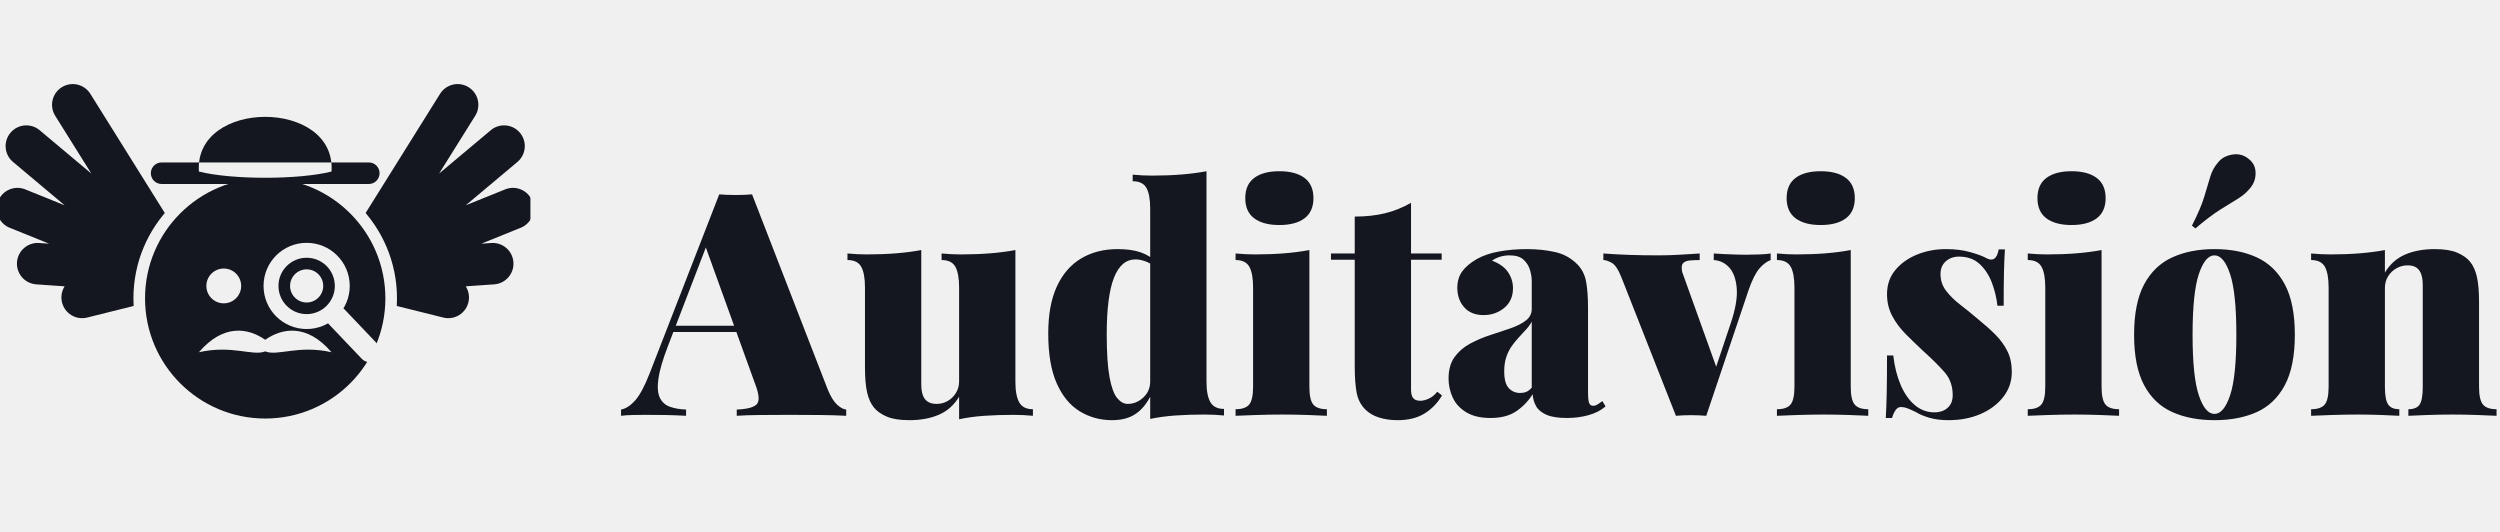
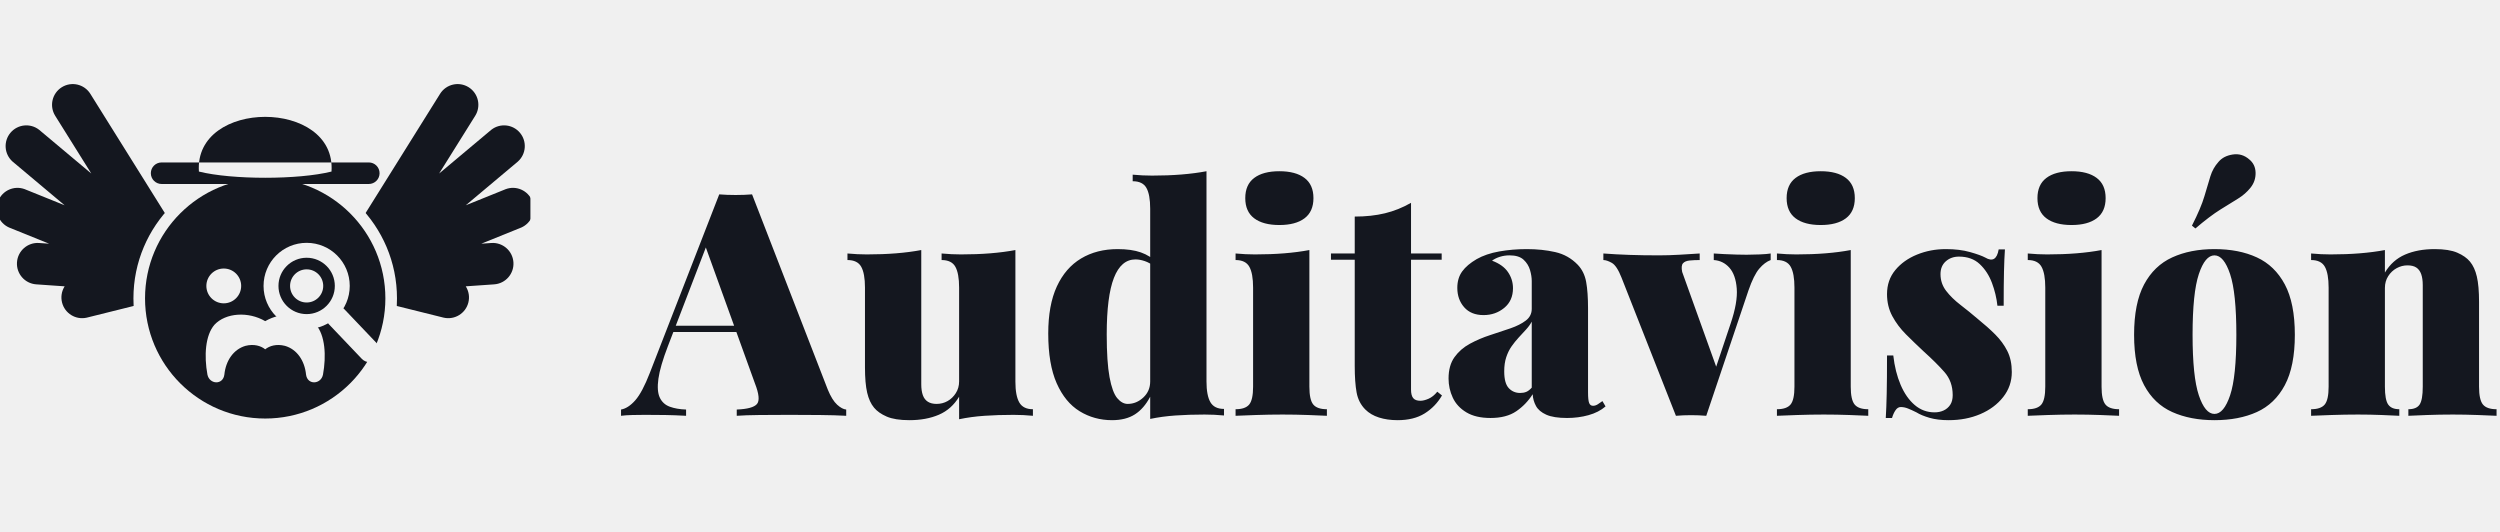
<svg xmlns="http://www.w3.org/2000/svg" viewBox="0 -9.9 319.75 68.03">
  <g transform="translate(0 -9.9) scale(1.06)">
    <defs>
      <mask id="mc4" maskUnits="userSpaceOnUse" x="0" y="0" width="64" height="64">
        <rect width="64" height="64" fill="#ffffff" />
-         <path fill="#000000" d="M24.9 34.5A2.1 2.1 0 1 0 29.1 34.5A2.1 2.1 0 1 0 24.9 34.5ZM35 34.5A2 2 0 1 0 39 34.5A2 2 0 1 0 35 34.5ZM39.66 39.1L43.66 43.3A1.3 1.3 0 0 0 45.54 41.5L41.54 37.3A1.3 1.3 0 0 0 39.66 39.1ZM24 42.5C27 39 30 39.6 32 41C34 39.6 37 39 40 42.5C36 41.6 33.5 43 32 42.4C30.5 43 28 41.6 24 42.5Z" />
+         <path fill="#000000" d="M24.9 34.5A2.1 2.1 0 1 0 29.1 34.5A2.1 2.1 0 1 0 24.9 34.5ZM35 34.5A2 2 0 1 0 39 34.5A2 2 0 1 0 35 34.5ZM39.66 39.1L43.66 43.3A1.3 1.3 0 0 0 45.54 41.5L41.54 37.3A1.3 1.3 0 0 0 39.66 39.1ZM32 38.75C34.04 37.56 36.76 37.73 38.12 39.18C39.23 40.45 39.39 42.92 38.97 45.21C38.72 46.4 37.1 46.48 36.93 45.21C36.76 43.51 35.83 42.15 34.38 41.73C33.36 41.47 32.51 41.73 32 42.15C31.49 41.73 30.64 41.47 29.62 41.73C28.18 42.15 27.24 43.51 27.07 45.21C26.9 46.48 25.29 46.4 25.03 45.21C24.61 42.92 24.77 40.45 25.88 39.18C27.24 37.73 29.96 37.56 32 38.75Z" />
        <path fill="#000000" fill-rule="evenodd" d="M31.8 34.5A5.2 5.2 0 1 0 42.2 34.5A5.2 5.2 0 1 0 31.8 34.5ZM33.6 34.5A3.4 3.4 0 1 0 40.4 34.5A3.4 3.4 0 1 0 33.6 34.5Z" />
      </mask>
      <mask id="wc4" maskUnits="userSpaceOnUse" x="0" y="0" width="64" height="64">
        <rect width="64" height="64" fill="#ffffff" />
        <path fill="#000000" d="M16.1 36A15.9 15.9 0 1 0 47.9 36A15.9 15.9 0 1 0 16.1 36Z" />
      </mask>
    </defs>
    <path fill="#14171f" mask="url(#wc4)" d="M23.62 31.68L10.9 11.32A2.5 2.5 0 0 0 6.66 13.97L19.38 34.32A2.5 2.5 0 0 0 23.62 31.68ZM23.11 31.08L4.72 15.66A2.5 2.5 0 0 0 1.51 19.49L19.89 34.92A2.5 2.5 0 0 0 23.11 31.08ZM22.44 30.68L2.97 22.82A2.5 2.5 0 0 0 1.09 27.45L20.56 35.32A2.5 2.5 0 0 0 22.44 30.68ZM21.67 30.51L4.72 29.32A2.5 2.5 0 0 0 4.37 34.31L21.33 35.49A2.5 2.5 0 0 0 21.67 30.51ZM20.9 30.57L9.25 33.48A2.5 2.5 0 0 0 10.46 38.33L22.1 35.43A2.5 2.5 0 0 0 20.9 30.57ZM44.62 34.32L57.34 13.97A2.5 2.5 0 0 0 53.1 11.32L40.38 31.68A2.5 2.5 0 0 0 44.62 34.32ZM44.11 34.92L62.49 19.49A2.5 2.5 0 0 0 59.28 15.66L40.89 31.08A2.5 2.5 0 0 0 44.11 34.92ZM43.44 35.32L62.91 27.45A2.5 2.5 0 0 0 61.03 22.82L41.56 30.68A2.5 2.5 0 0 0 43.44 35.32ZM42.67 35.49L59.63 34.31A2.5 2.5 0 0 0 59.28 29.32L42.33 30.51A2.5 2.5 0 0 0 42.67 35.49ZM41.9 35.43L53.54 38.33A2.5 2.5 0 0 0 54.75 33.48L43.1 30.57A2.5 2.5 0 0 0 41.9 35.43Z" />
    <path fill="#14171f" mask="url(#mc4)" d="M17.5 36A14.5 14.5 0 1 0 46.5 36A14.5 14.5 0 1 0 17.5 36Z" />
    <path fill="#14171f" d="M24 20.7C23.4 11.9 40.6 11.9 40 20.7C36 21.7 28 21.7 24 20.7ZM19.5 22.2L44.5 22.2A1.3 1.3 0 0 0 44.5 19.6L19.5 19.6A1.3 1.3 0 0 0 19.5 22.2Z" />
  </g>
  <path fill="#14171f" transform="translate(80.27 0)" d="M15.92 14.96 25.6 39.92Q26.16 41.28 26.8 41.86Q27.44 42.44 27.96 42.48V43.28Q26.52 43.2 24.6 43.18Q22.68 43.16 20.68 43.16Q18.64 43.16 16.84 43.18Q15.04 43.2 13.96 43.28V42.48Q16 42.4 16.54 41.78Q17.08 41.16 16.28 39.12L9.88 21.4L10.68 20L5.16 34.36Q4.16 36.96 3.94 38.54Q3.72 40.12 4.12 40.96Q4.52 41.8 5.4 42.12Q6.28 42.44 7.48 42.48V43.28Q6 43.2 4.82 43.18Q3.64 43.16 2.24 43.16Q1.48 43.16 0.62 43.18Q-0.24 43.2 -0.84 43.28V42.48Q0.08 42.32 0.98 41.3Q1.88 40.28 2.84 37.8L11.72 14.96Q12.68 15.04 13.82 15.04Q14.96 15.04 15.92 14.96ZM17.32 31.76V32.56H5.4L5.8 31.76ZM49.6 22.08V38.92Q49.6 40.72 50.1 41.58Q50.6 42.44 51.84 42.44V43.28Q50.6 43.16 49.36 43.16Q47.36 43.16 45.64 43.28Q43.92 43.4 42.4 43.72V40.84Q41.44 42.44 39.82 43.14Q38.2 43.84 36.04 43.84Q34.2 43.84 33.14 43.38Q32.08 42.92 31.52 42.24Q30.92 41.52 30.64 40.32Q30.36 39.12 30.36 37.08V26.88Q30.36 25.08 29.88 24.22Q29.4 23.36 28.12 23.36V22.52Q29.4 22.64 30.6 22.64Q32.6 22.64 34.34 22.5Q36.08 22.36 37.56 22.08V39.24Q37.56 40.08 37.76 40.64Q37.96 41.2 38.4 41.48Q38.84 41.76 39.52 41.76Q40.28 41.76 40.92 41.4Q41.56 41.04 41.98 40.38Q42.4 39.72 42.4 38.88V26.88Q42.4 25.08 41.92 24.22Q41.44 23.36 40.16 23.36V22.52Q41.44 22.64 42.64 22.64Q44.64 22.64 46.38 22.5Q48.12 22.36 49.6 22.08ZM74.04 12V38.88Q74.04 40.68 74.54 41.54Q75.04 42.4 76.28 42.4V43.24Q75.04 43.12 73.8 43.12Q71.8 43.12 70.08 43.24Q68.36 43.36 66.84 43.68V16.8Q66.84 15 66.36 14.14Q65.88 13.28 64.6 13.28V12.44Q65.88 12.56 67.08 12.56Q69.08 12.56 70.82 12.42Q72.56 12.28 74.04 12ZM62.68 21.96Q64.44 21.96 65.64 22.38Q66.84 22.8 67.76 23.72L67.32 24.16Q66.8 23.72 66.16 23.5Q65.52 23.28 64.96 23.28Q63.12 23.28 62.2 25.64Q61.28 28 61.28 32.88Q61.28 36.4 61.64 38.34Q62 40.28 62.62 41.02Q63.24 41.76 63.96 41.76Q65.08 41.76 65.96 40.94Q66.84 40.12 66.84 38.88V40.84Q66.04 42.36 64.88 43.1Q63.72 43.84 61.96 43.84Q59.68 43.84 57.82 42.7Q55.96 41.56 54.88 39.12Q53.8 36.68 53.8 32.76Q53.8 29.12 54.9 26.74Q56 24.36 58 23.16Q60 21.96 62.68 21.96ZM83.36 12Q85.44 12 86.58 12.86Q87.72 13.72 87.72 15.44Q87.72 17.16 86.58 18.02Q85.44 18.88 83.36 18.88Q81.28 18.88 80.14 18.02Q79 17.16 79 15.44Q79 13.72 80.14 12.86Q81.28 12 83.36 12ZM87.2 22.08V39.56Q87.2 41.24 87.7 41.84Q88.2 42.44 89.44 42.44V43.28Q88.64 43.24 87.04 43.18Q85.44 43.12 83.76 43.12Q82.08 43.12 80.36 43.18Q78.64 43.24 77.76 43.28V42.44Q79 42.44 79.5 41.84Q80 41.24 80 39.56V26.88Q80 25.08 79.52 24.22Q79.04 23.36 77.76 23.36V22.52Q79.04 22.64 80.24 22.64Q82.24 22.64 83.98 22.5Q85.72 22.36 87.2 22.08ZM100.2 16.04V22.52H104.12V23.32H100.2V39.92Q100.2 40.68 100.48 41.02Q100.76 41.36 101.4 41.36Q101.84 41.36 102.44 41.1Q103.04 40.84 103.56 40.2L104.16 40.68Q103.32 42.12 101.94 42.98Q100.56 43.84 98.48 43.84Q97.16 43.84 96.1 43.5Q95.04 43.16 94.36 42.48Q93.48 41.6 93.24 40.3Q93 39 93 36.92V23.32H89.96V22.52H93V17.8Q95.12 17.8 96.86 17.38Q98.6 16.96 100.2 16.04ZM110.36 43.56Q108.48 43.56 107.28 42.84Q106.08 42.12 105.54 40.96Q105 39.8 105 38.52Q105 36.84 105.76 35.78Q106.52 34.72 107.74 34.06Q108.96 33.4 110.32 32.96Q111.68 32.52 112.9 32.1Q114.12 31.68 114.88 31.1Q115.64 30.52 115.64 29.6V26.04Q115.64 25.4 115.42 24.64Q115.2 23.88 114.6 23.32Q114 22.76 112.8 22.76Q112.16 22.76 111.58 22.94Q111 23.12 110.56 23.44Q111.96 23.96 112.6 24.9Q113.24 25.84 113.24 26.96Q113.24 28.56 112.12 29.48Q111 30.4 109.48 30.4Q107.88 30.4 107 29.4Q106.12 28.4 106.12 26.92Q106.12 25.68 106.74 24.82Q107.36 23.96 108.6 23.24Q109.8 22.56 111.48 22.26Q113.16 21.96 115 21.96Q116.96 21.96 118.64 22.34Q120.32 22.72 121.52 23.96Q122.36 24.84 122.6 26.16Q122.84 27.48 122.84 29.56V40.28Q122.84 41.28 122.98 41.64Q123.12 42 123.48 42Q123.8 42 124.1 41.8Q124.4 41.6 124.68 41.4L125.08 42.08Q124.2 42.84 122.9 43.2Q121.6 43.56 120.16 43.56Q118.44 43.56 117.5 43.14Q116.56 42.72 116.18 42.02Q115.8 41.32 115.76 40.52Q114.92 41.84 113.66 42.7Q112.4 43.56 110.36 43.56ZM114.16 40.36Q114.6 40.36 114.94 40.22Q115.28 40.08 115.64 39.68V31.24Q115.36 31.76 114.9 32.26Q114.44 32.76 113.96 33.28Q113.48 33.8 113.06 34.4Q112.64 35 112.38 35.78Q112.12 36.56 112.12 37.6Q112.12 39.12 112.7 39.74Q113.28 40.36 114.16 40.36ZM146.2 22.52V23.36Q145.44 23.64 144.74 24.46Q144.04 25.28 143.36 27.24L137.96 43.28Q137 43.2 136.02 43.2Q135.04 43.2 134.08 43.28L127.12 25.6Q126.52 24.08 125.88 23.72Q125.24 23.36 124.8 23.36V22.52Q126.4 22.64 128.12 22.7Q129.84 22.76 131.92 22.76Q133.16 22.76 134.54 22.68Q135.92 22.6 137.12 22.52V23.36Q136.4 23.36 135.82 23.42Q135.24 23.48 134.98 23.78Q134.72 24.08 134.88 24.88L139.36 37.36L138.84 38.16L141.08 31.48Q142 28.76 141.86 27Q141.72 25.24 140.92 24.34Q140.12 23.44 138.92 23.36V22.52Q139.48 22.56 140.28 22.6Q141.08 22.64 141.86 22.66Q142.64 22.68 143.12 22.68Q143.84 22.68 144.8 22.64Q145.76 22.6 146.2 22.52ZM152.6 12Q154.68 12 155.82 12.86Q156.96 13.72 156.96 15.44Q156.96 17.16 155.82 18.02Q154.68 18.88 152.6 18.88Q150.52 18.88 149.38 18.02Q148.24 17.16 148.24 15.44Q148.24 13.72 149.38 12.86Q150.52 12 152.6 12ZM156.44 22.08V39.56Q156.44 41.24 156.94 41.84Q157.44 42.44 158.68 42.44V43.28Q157.88 43.24 156.28 43.18Q154.68 43.12 153 43.12Q151.32 43.12 149.6 43.18Q147.88 43.24 147 43.28V42.44Q148.24 42.44 148.74 41.84Q149.24 41.24 149.24 39.56V26.88Q149.24 25.08 148.76 24.22Q148.28 23.36 147 23.36V22.52Q148.28 22.64 149.48 22.64Q151.48 22.64 153.22 22.5Q154.96 22.36 156.44 22.08ZM168.6 21.96Q170.36 21.96 171.7 22.34Q173.04 22.72 173.64 23.04Q175.04 23.88 175.36 22H176.16Q176.08 23.16 176.04 24.82Q176 26.48 176 29.2H175.2Q175.04 27.72 174.5 26.28Q173.96 24.84 172.94 23.88Q171.92 22.92 170.28 22.92Q169.28 22.92 168.6 23.52Q167.92 24.12 167.92 25.16Q167.92 26.36 168.64 27.3Q169.36 28.24 170.48 29.1Q171.6 29.96 172.72 30.92Q173.96 31.92 174.92 32.88Q175.88 33.84 176.46 34.98Q177.04 36.12 177.04 37.68Q177.04 39.48 175.94 40.88Q174.84 42.28 173.02 43.06Q171.2 43.84 168.96 43.84Q167.56 43.84 166.52 43.54Q165.48 43.24 164.84 42.84Q164.2 42.52 163.74 42.34Q163.28 42.16 162.84 42.16Q162.44 42.16 162.16 42.58Q161.88 43 161.72 43.56H160.92Q161 42.28 161.04 40.44Q161.08 38.6 161.08 35.56H161.88Q162.12 37.68 162.82 39.32Q163.52 40.96 164.62 41.9Q165.72 42.84 167.16 42.84Q167.8 42.84 168.32 42.6Q168.84 42.36 169.16 41.88Q169.48 41.4 169.48 40.64Q169.48 38.88 168.42 37.68Q167.36 36.48 165.76 35.04Q164.56 33.92 163.5 32.86Q162.44 31.8 161.76 30.54Q161.08 29.28 161.08 27.72Q161.08 25.92 162.14 24.64Q163.2 23.36 164.92 22.66Q166.64 21.96 168.6 21.96ZM184.68 12Q186.76 12 187.9 12.86Q189.04 13.72 189.04 15.44Q189.04 17.16 187.9 18.02Q186.76 18.88 184.68 18.88Q182.6 18.88 181.46 18.02Q180.32 17.16 180.32 15.44Q180.32 13.72 181.46 12.86Q182.6 12 184.68 12ZM188.52 22.08V39.56Q188.52 41.24 189.02 41.84Q189.52 42.44 190.76 42.44V43.28Q189.96 43.24 188.36 43.18Q186.76 43.12 185.08 43.12Q183.4 43.12 181.68 43.18Q179.96 43.24 179.08 43.28V42.44Q180.32 42.44 180.82 41.84Q181.32 41.24 181.32 39.56V26.88Q181.32 25.08 180.84 24.22Q180.36 23.36 179.08 23.36V22.52Q180.36 22.64 181.56 22.64Q183.56 22.64 185.3 22.5Q187.04 22.36 188.52 22.08ZM202.96 21.96Q206.08 21.96 208.38 23.02Q210.68 24.08 211.96 26.48Q213.24 28.88 213.24 32.92Q213.24 36.96 211.96 39.36Q210.68 41.76 208.38 42.8Q206.08 43.84 202.96 43.84Q199.88 43.84 197.56 42.8Q195.24 41.76 193.96 39.36Q192.68 36.96 192.68 32.92Q192.68 28.88 193.96 26.48Q195.24 24.08 197.56 23.02Q199.88 21.96 202.96 21.96ZM202.96 22.76Q201.76 22.76 200.96 25.16Q200.16 27.56 200.16 32.92Q200.16 38.28 200.96 40.66Q201.76 43.04 202.96 43.04Q204.16 43.04 204.96 40.66Q205.76 38.28 205.76 32.92Q205.76 27.56 204.96 25.16Q204.16 22.76 202.96 22.76ZM207.4 10.48Q208.2 11.12 208.22 12.2Q208.24 13.28 207.56 14.12Q206.92 14.92 205.98 15.5Q205.04 16.08 203.72 16.9Q202.4 17.72 200.52 19.32L200.08 18.96Q201.24 16.68 201.68 15.18Q202.12 13.68 202.44 12.64Q202.76 11.6 203.48 10.8Q204.12 10.04 205.3 9.86Q206.48 9.68 207.4 10.48ZM231.12 21.96Q232.96 21.96 234.02 22.42Q235.08 22.88 235.64 23.56Q236.24 24.28 236.52 25.48Q236.8 26.68 236.8 28.72V39.56Q236.8 41.24 237.3 41.84Q237.8 42.44 239.04 42.44V43.28Q238.24 43.24 236.62 43.18Q235 43.12 233.44 43.12Q231.76 43.12 230.16 43.18Q228.56 43.24 227.76 43.28V42.44Q228.8 42.44 229.2 41.84Q229.6 41.24 229.6 39.56V26.56Q229.6 25.72 229.4 25.16Q229.2 24.6 228.78 24.32Q228.36 24.04 227.64 24.04Q226.92 24.04 226.26 24.4Q225.6 24.76 225.18 25.42Q224.76 26.08 224.76 26.92V39.56Q224.76 41.24 225.18 41.84Q225.6 42.44 226.6 42.44V43.28Q225.84 43.24 224.36 43.18Q222.88 43.12 221.32 43.12Q219.64 43.12 217.92 43.18Q216.2 43.24 215.32 43.28V42.44Q216.56 42.44 217.06 41.84Q217.56 41.24 217.56 39.56V26.88Q217.56 25.08 217.08 24.22Q216.6 23.36 215.32 23.36V22.52Q216.6 22.64 217.8 22.64Q219.8 22.64 221.54 22.5Q223.28 22.36 224.76 22.08V24.96Q225.72 23.36 227.34 22.66Q228.96 21.96 231.12 21.96Z" />
</svg>
